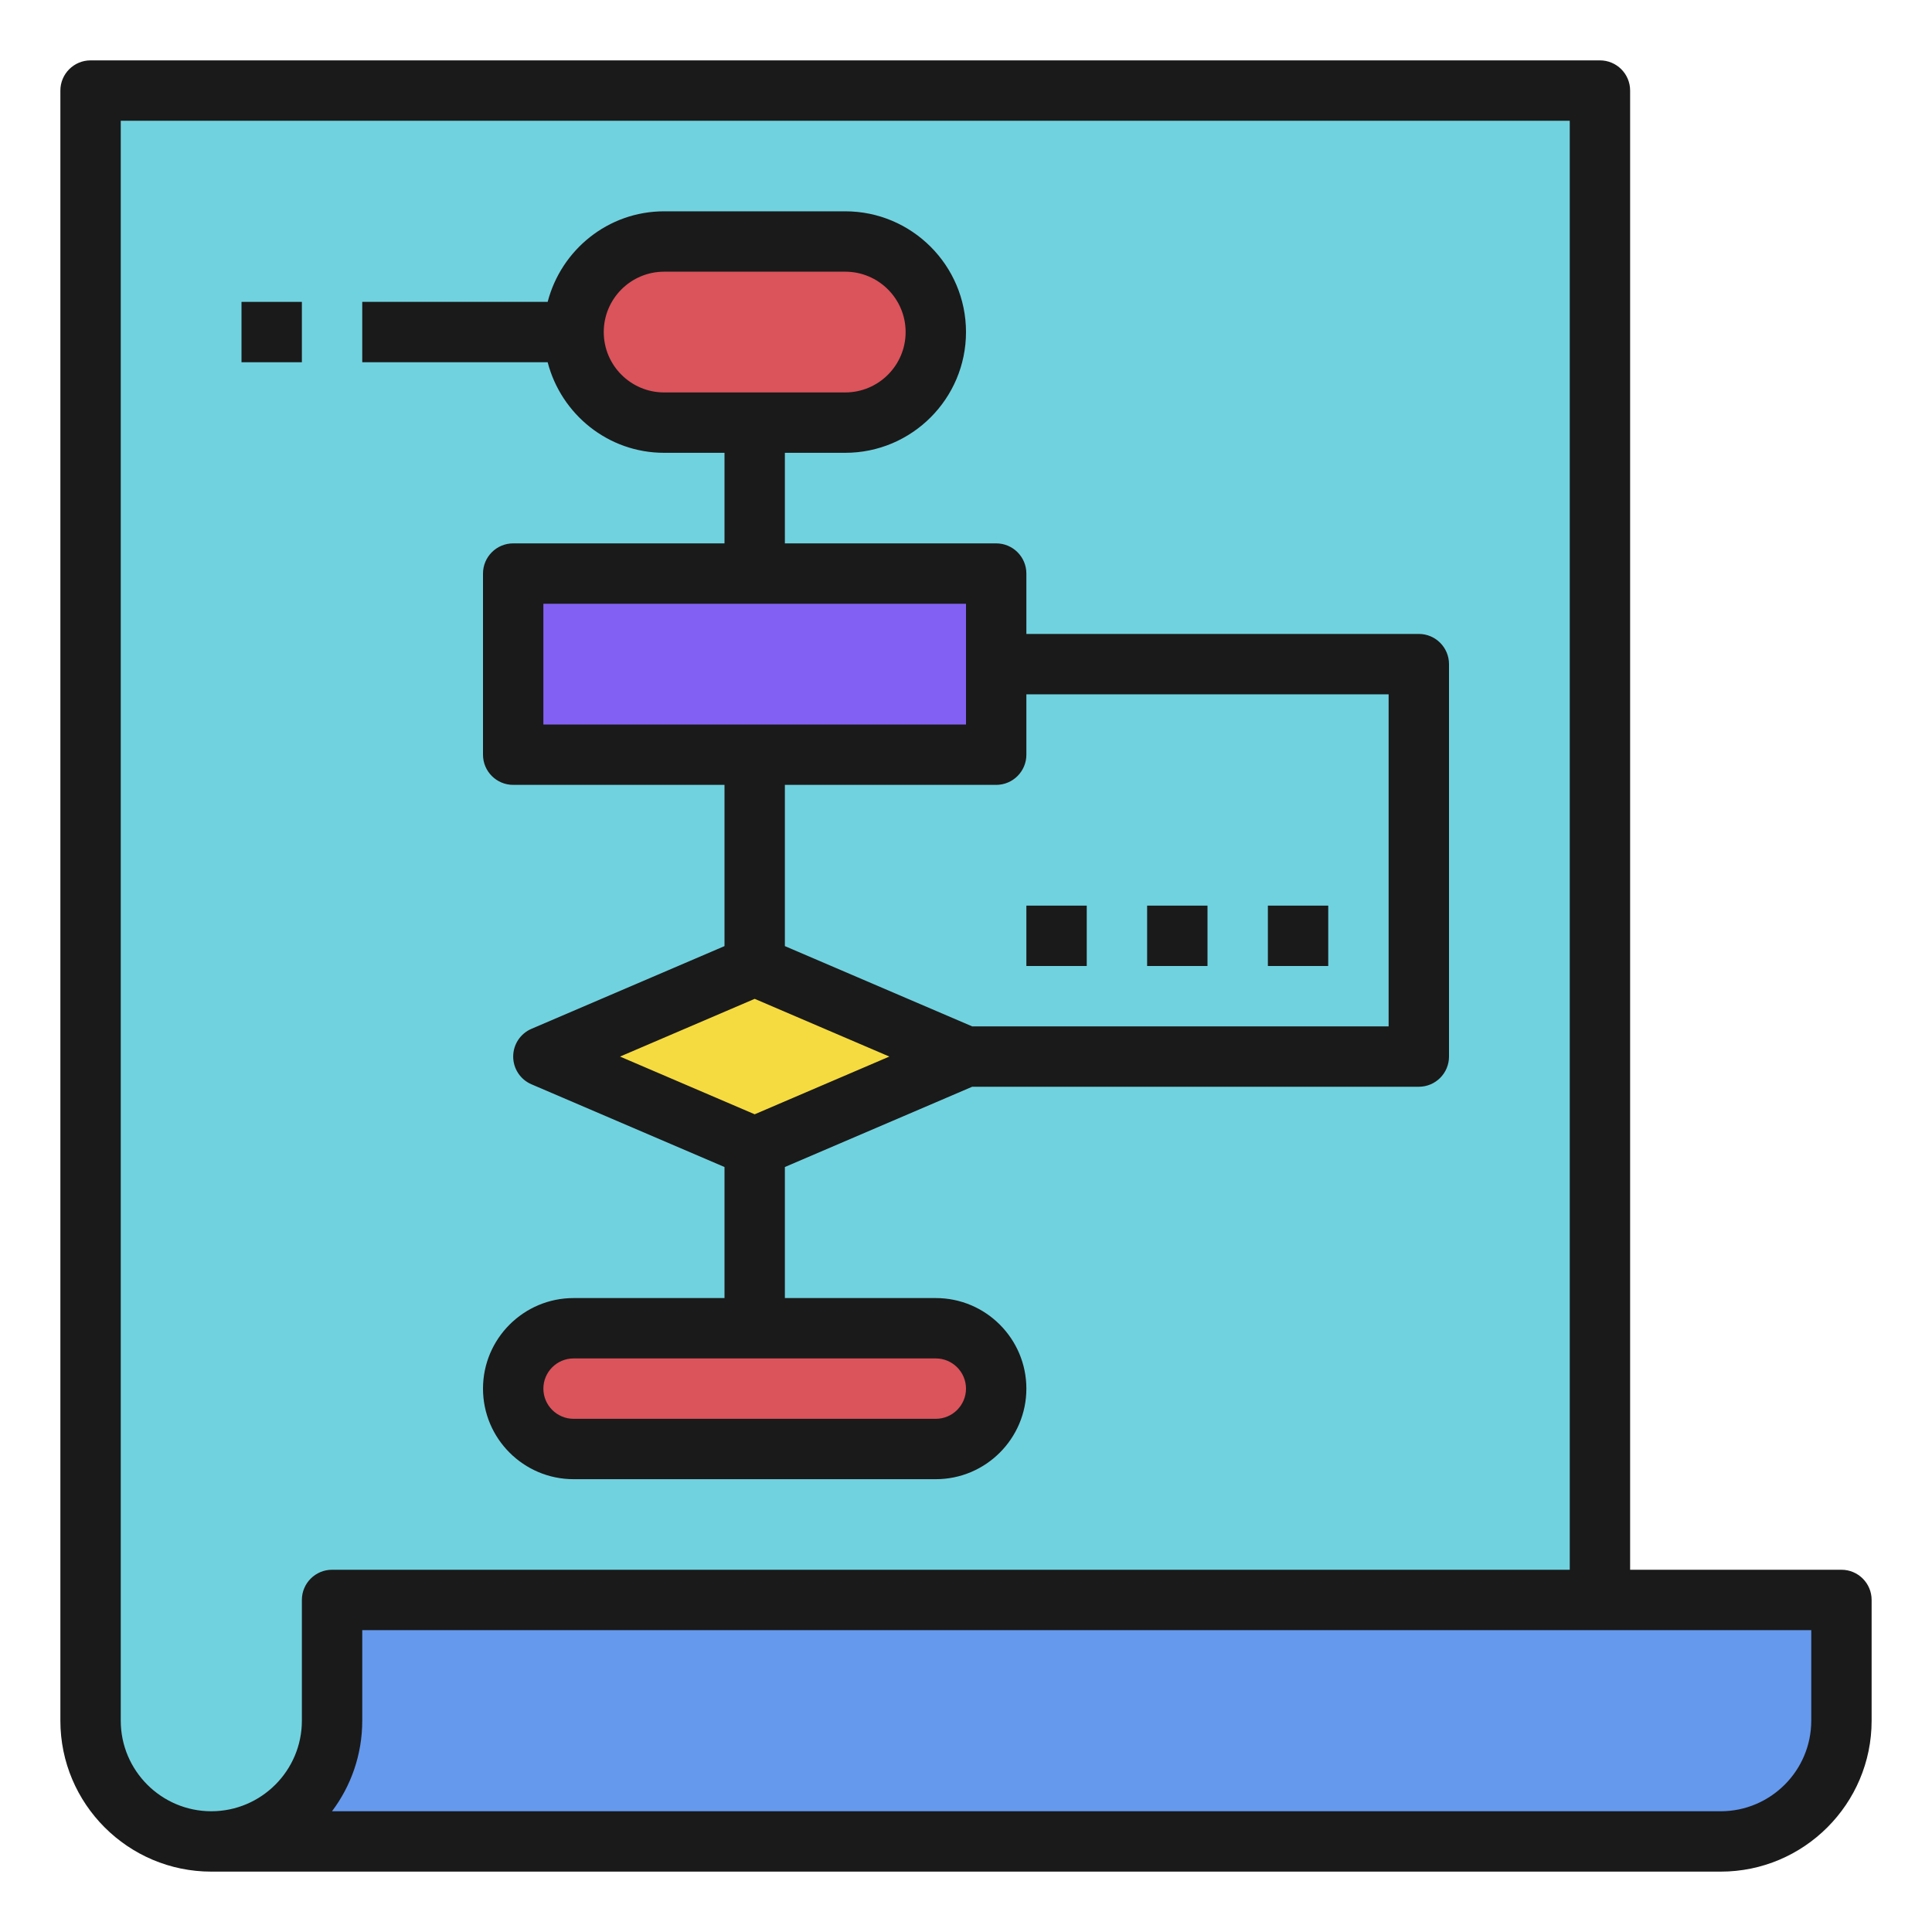
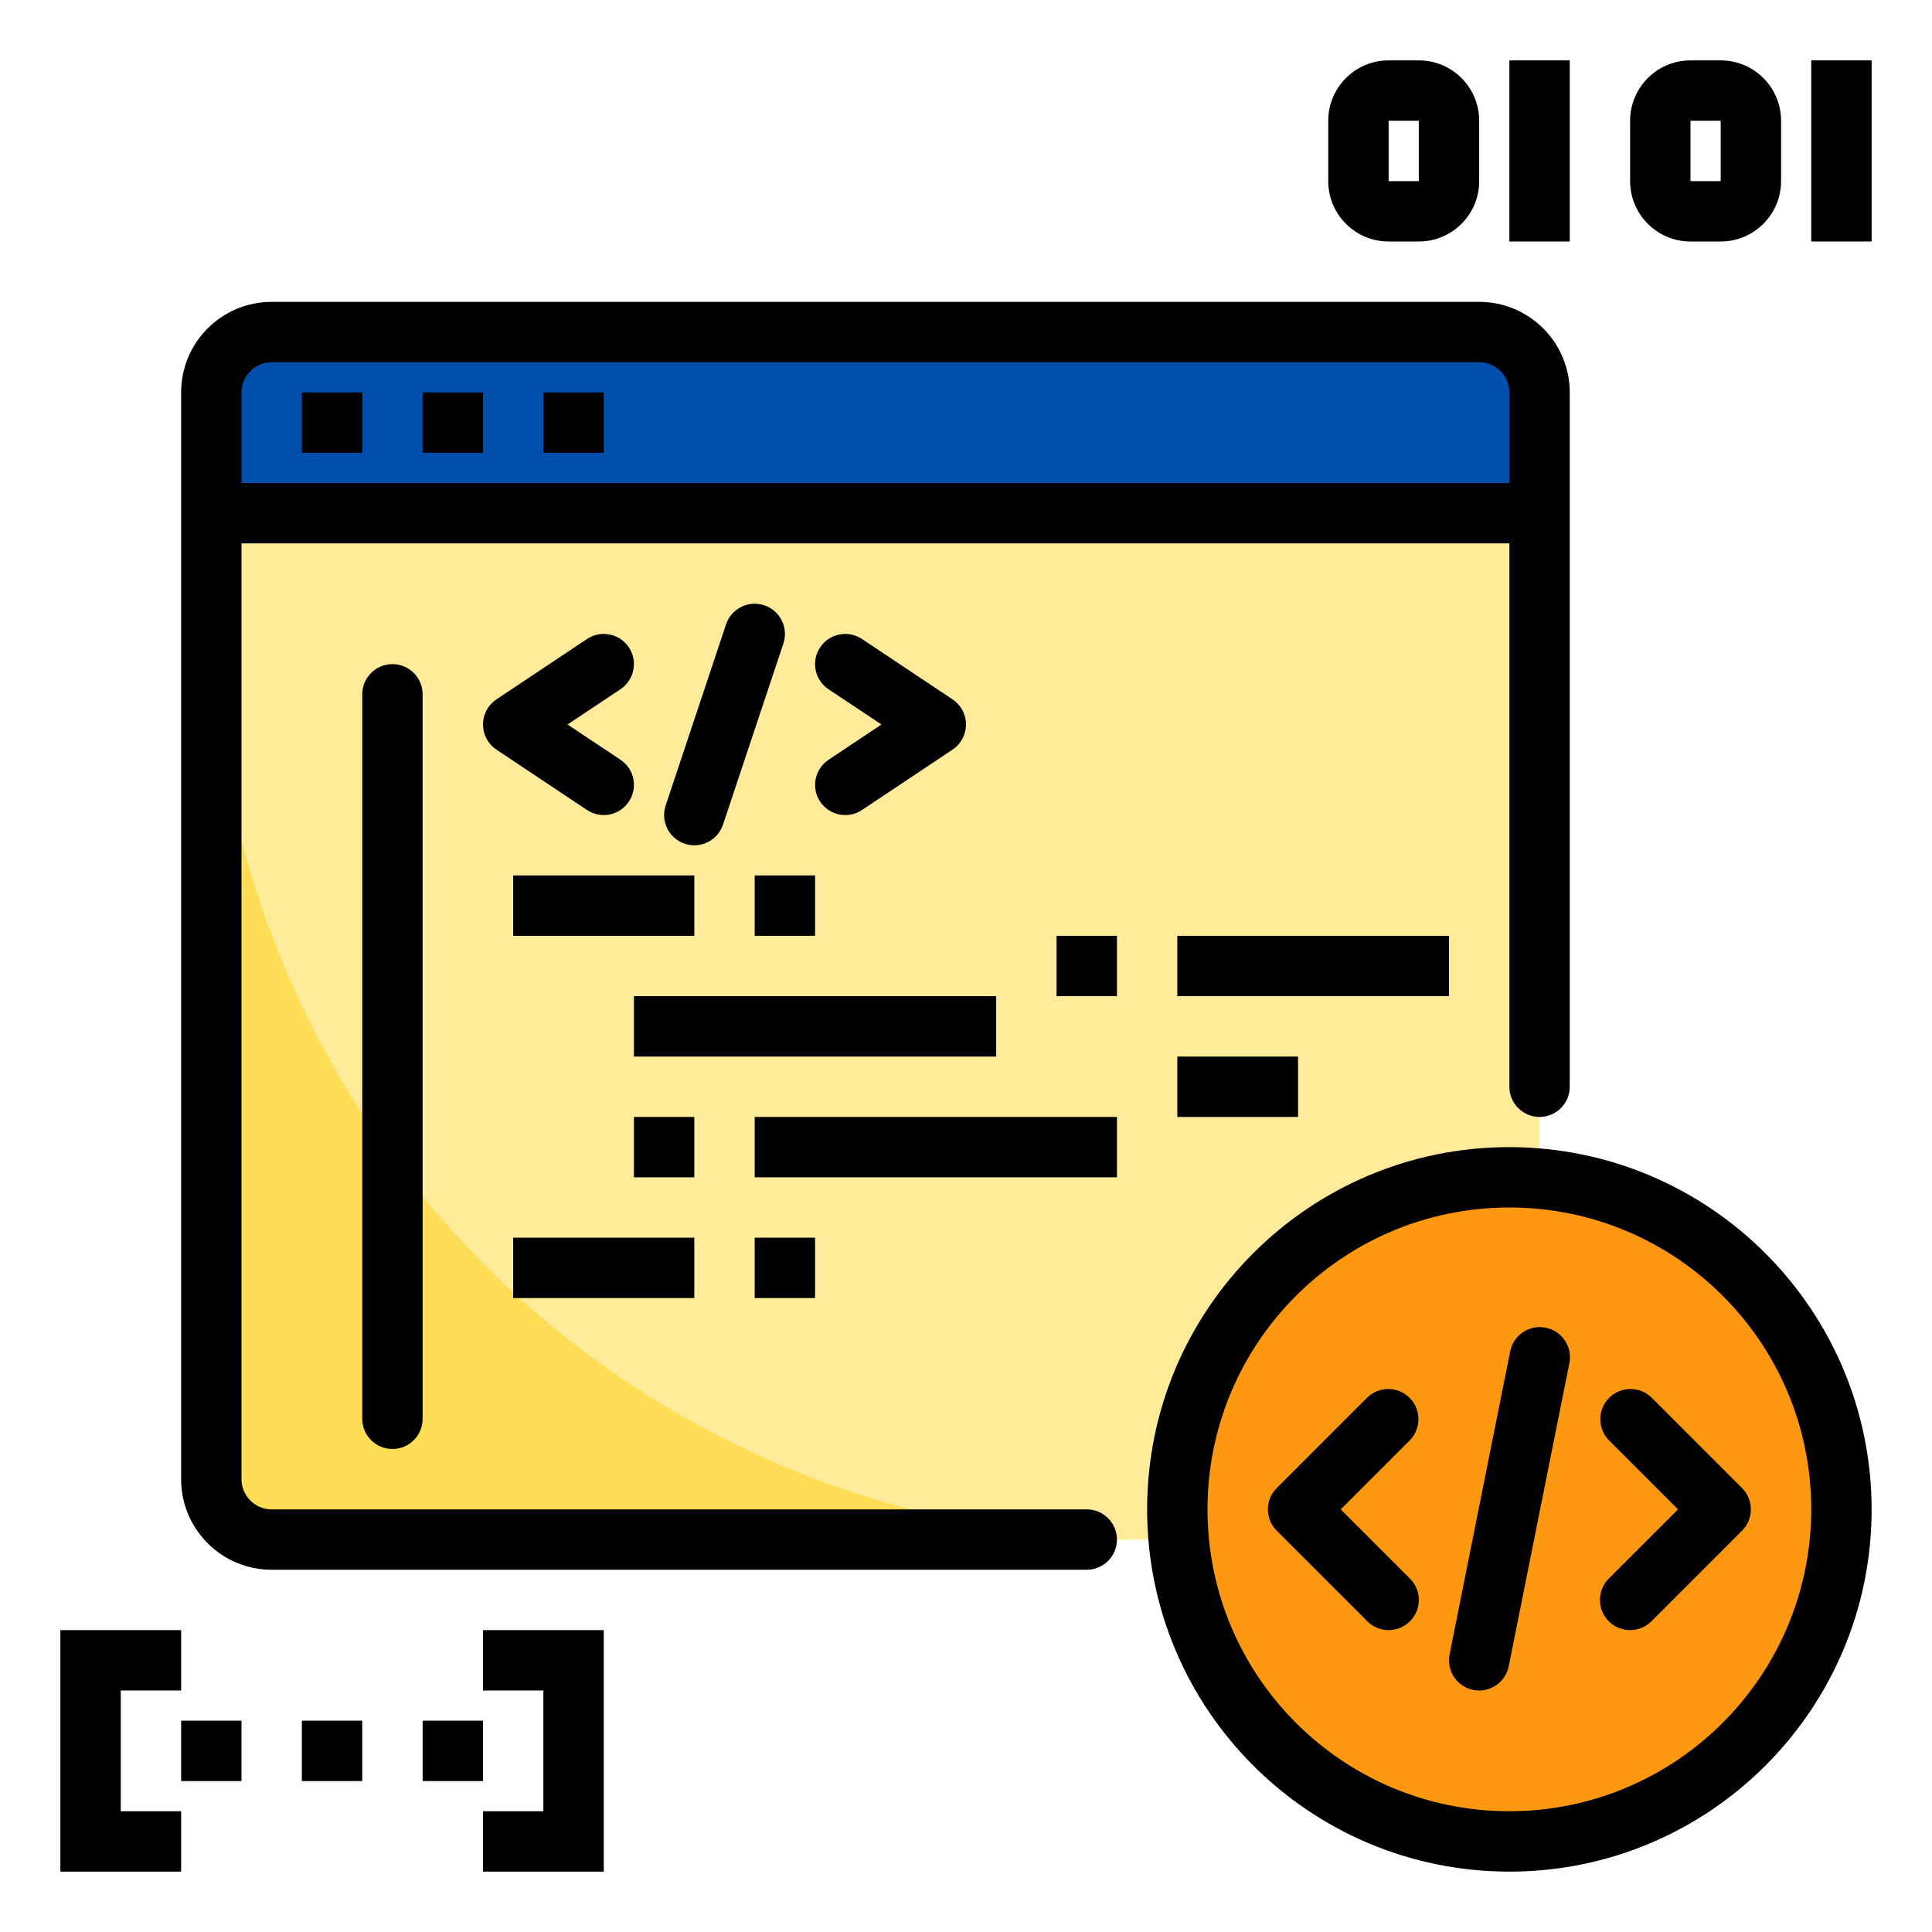
- <svg xmlns="http://www.w3.org/2000/svg" id="Layer_1_1_" enable-background="new 0 0 64 64" height="512" viewBox="0 0 64 64" width="512">
-   <path d="m25 44h-6c-.55 0-1.05.22-1.41.59-.37.36-.59.86-.59 1.41 0 1.1.9 2 2 2h12c.55 0 1.05-.22 1.41-.59.37-.36.59-.86.59-1.41 0-1.1-.9-2-2-2zm-6-33c0 1.66 1.34 3 3 3h3 3c.83 0 1.58-.34 2.12-.88s.88-1.29.88-2.12c0-1.66-1.34-3-3-3h-6c-.83 0-1.58.34-2.12.88s-.88 1.29-.88 2.12zm34-8v50h-42v4c0 1.1-.45 2.1-1.17 2.83-.73.72-1.73 1.17-2.83 1.17-2.21 0-4-1.79-4-4v-54z" fill="#71d2df" />
-   <path d="m33 25h-8-8v-6h8 8v3z" fill="#8360f4" />
-   <path d="m32 35-7 3-7-3 7-3z" fill="#f6db40" />
-   <path d="m31 44c1.1 0 2 .9 2 2 0 .55-.22 1.05-.59 1.41-.36.37-.86.59-1.41.59h-12c-1.1 0-2-.9-2-2 0-.55.22-1.05.59-1.41.36-.37.86-.59 1.41-.59h6z" fill="#db535b" />
-   <path d="m28 8c1.66 0 3 1.34 3 3 0 .83-.34 1.58-.88 2.12s-1.29.88-2.12.88h-3-3c-1.66 0-3-1.34-3-3 0-.83.34-1.58.88-2.12s1.29-.88 2.12-.88z" fill="#db535b" />
-   <path d="m61 53v4c0 2.21-1.79 4-4 4h-50c1.1 0 2.1-.45 2.83-1.17.72-.73 1.17-1.73 1.17-2.83v-4z" fill="#6599ed" />
-   <g fill="#1a1a1a">
-     <path d="m61 52h-7v-49c0-.552-.448-1-1-1h-50c-.552 0-1 .448-1 1v54c0 2.757 2.243 5 5 5h50c2.757 0 5-2.243 5-5v-4c0-.552-.448-1-1-1zm-51 1v4c0 1.654-1.346 3-3 3s-3-1.346-3-3v-53h48v48h-41c-.552 0-1 .448-1 1zm50 4c0 1.654-1.346 3-3 3h-46.002c.629-.836 1.002-1.875 1.002-3v-3h48z" />
-     <path d="m22 15h2v3h-7c-.552 0-1 .448-1 1v6c0 .552.448 1 1 1h7v5.341l-6.394 2.74c-.368.157-.606.519-.606.919s.238.762.606.919l6.394 2.74v4.341h-5c-1.654 0-3 1.346-3 3s1.346 3 3 3h12c1.654 0 3-1.346 3-3s-1.346-3-3-3h-5v-4.341l6.205-2.659h14.795c.552 0 1-.448 1-1v-13c0-.552-.448-1-1-1h-13v-2c0-.552-.448-1-1-1h-7v-3h2c2.206 0 4-1.794 4-4s-1.794-4-4-4h-6c-1.858 0-3.411 1.28-3.858 3h-6.142v2h6.142c.447 1.72 2 3 3.858 3zm10 31c0 .551-.449 1-1 1h-12c-.551 0-1-.449-1-1s.449-1 1-1h12c.551 0 1 .449 1 1zm-7-9.088-4.461-1.912 4.461-1.912 4.461 1.912zm9-11.912v-2h12v11h-13.795l-6.205-2.659v-5.341h7c.552 0 1-.448 1-1zm-2-1h-14v-4h14zm-10-15h6c1.103 0 2 .897 2 2s-.897 2-2 2h-6c-1.103 0-2-.897-2-2s.897-2 2-2z" />
-     <path d="m42 30h2v2h-2z" />
-     <path d="m38 30h2v2h-2z" />
-     <path d="m34 30h2v2h-2z" />
-     <path d="m8 10h2v2h-2z" />
+ <svg xmlns="http://www.w3.org/2000/svg" height="512" viewBox="0 0 64 64" width="512">
+   <g id="Source_code-4" data-name="Source code">
+     <path d="m7 17h44a0 0 0 0 1 0 0v32a2 2 0 0 1 -2 2h-40a2 2 0 0 1 -2-2v-32a0 0 0 0 1 0 0z" fill="#ffeb99" />
+     <path d="m49 11h-40a2.006 2.006 0 0 0 -2 2v4h44v-4a2.006 2.006 0 0 0 -2-2z" fill="#004fac" />
+     <circle cx="50" cy="50" fill="#ff9811" r="11" />
+     <path d="m7 20v29a2 2 0 0 0 2 2h29a30.982 30.982 0 0 1 -31-31z" fill="#ffde55" />
+     <path d="m10 13h2v2h-2z" />
+     <path d="m14 13h2v2h-2z" />
+     <path d="m18 13h2v2h-2z" />
+     <path d="m17 41h6v2h-6z" />
+     <path d="m25 41h2v2h-2z" />
+     <path d="m46 54a1 1 0 0 1 -.707-.293l-3-3a1 1 0 0 1 0-1.414l3-3a1 1 0 0 1 1.414 1.414l-2.293 2.293 2.293 2.293a1 1 0 0 1 -.707 1.707z" />
+     <path d="m54 54a1 1 0 0 1 -.707-1.707l2.293-2.293-2.293-2.293a1 1 0 0 1 1.414-1.414l3 3a1 1 0 0 1 0 1.414l-3 3a1 1 0 0 1 -.707.293z" />
+     <path d="m49 56a.948.948 0 0 1 -.2-.02 1 1 0 0 1 -.78-1.18l2-10a1 1 0 1 1 1.96.392l-2 10a1 1 0 0 1 -.98.808z" />
+     <path d="m12 23v24a1 1 0 0 0 2 0v-24a1 1 0 0 0 -2 0z" />
+     <path d="m20.832 21.445a1 1 0 0 0 -1.387-.277l-3 2a1 1 0 0 0 0 1.664l3 2a1 1 0 1 0 1.11-1.664l-1.755-1.168 1.752-1.168a1 1 0 0 0 .28-1.387z" />
+     <path d="m27.168 26.555a1 1 0 0 0 1.387.277l3-2a1 1 0 0 0 0-1.664l-3-2a1 1 0 0 0 -1.11 1.664l1.755 1.168-1.752 1.168a1 1 0 0 0 -.28 1.387z" />
+     <path d="m25.316 20.051a1 1 0 0 0 -1.265.633l-2 6a1 1 0 0 0 1.9.632l2-6a1 1 0 0 0 -.635-1.265z" />
+     <path d="m17 29h6v2h-6z" />
+     <path d="m25 29h2v2h-2z" />
+     <path d="m21 33h12v2h-12z" />
+     <path d="m39 31h9v2h-9z" />
+     <path d="m21 37h2v2h-2z" />
+     <path d="m25 37h12v2h-12z" />
+     <path d="m39 35h4v2h-4z" />
+     <path d="m35 31h2v2h-2z" />
+     <path d="m50 38a12 12 0 1 0 12 12 12.013 12.013 0 0 0 -12-12zm0 22a10 10 0 1 1 10-10 10.011 10.011 0 0 1 -10 10z" />
+     <path d="m36 50h-27a1 1 0 0 1 -1-1v-31h42v18a1 1 0 0 0 2 0v-23a3 3 0 0 0 -3-3h-40a3 3 0 0 0 -3 3v36a3 3 0 0 0 3 3h27a1 1 0 0 0 0-2zm-27-38h40a1 1 0 0 1 1 1v3h-42v-3a1 1 0 0 1 1-1z" />
+     <path d="m6 62h-4v-8h4v2h-2v4h2z" />
+     <path d="m20 62h-4v-2h2v-4h-2v-2h4z" />
+     <path d="m6 57h2v2h-2z" />
+     <path d="m10 57h2v2h-2z" />
+     <path d="m14 57h2v2h-2z" />
+     <path d="m60 2h2v6h-2z" />
+     <path d="m57 8h-1a2 2 0 0 1 -2-2v-2a2 2 0 0 1 2-2h1a2 2 0 0 1 2 2v2a2 2 0 0 1 -2 2zm-1-4v2h1v-2z" />
+     <path d="m47 8h-1a2 2 0 0 1 -2-2v-2a2 2 0 0 1 2-2h1a2 2 0 0 1 2 2v2a2 2 0 0 1 -2 2zm-1-4v2h1v-2z" />
+     <path d="m50 2h2v6h-2z" />
  </g>
</svg>
